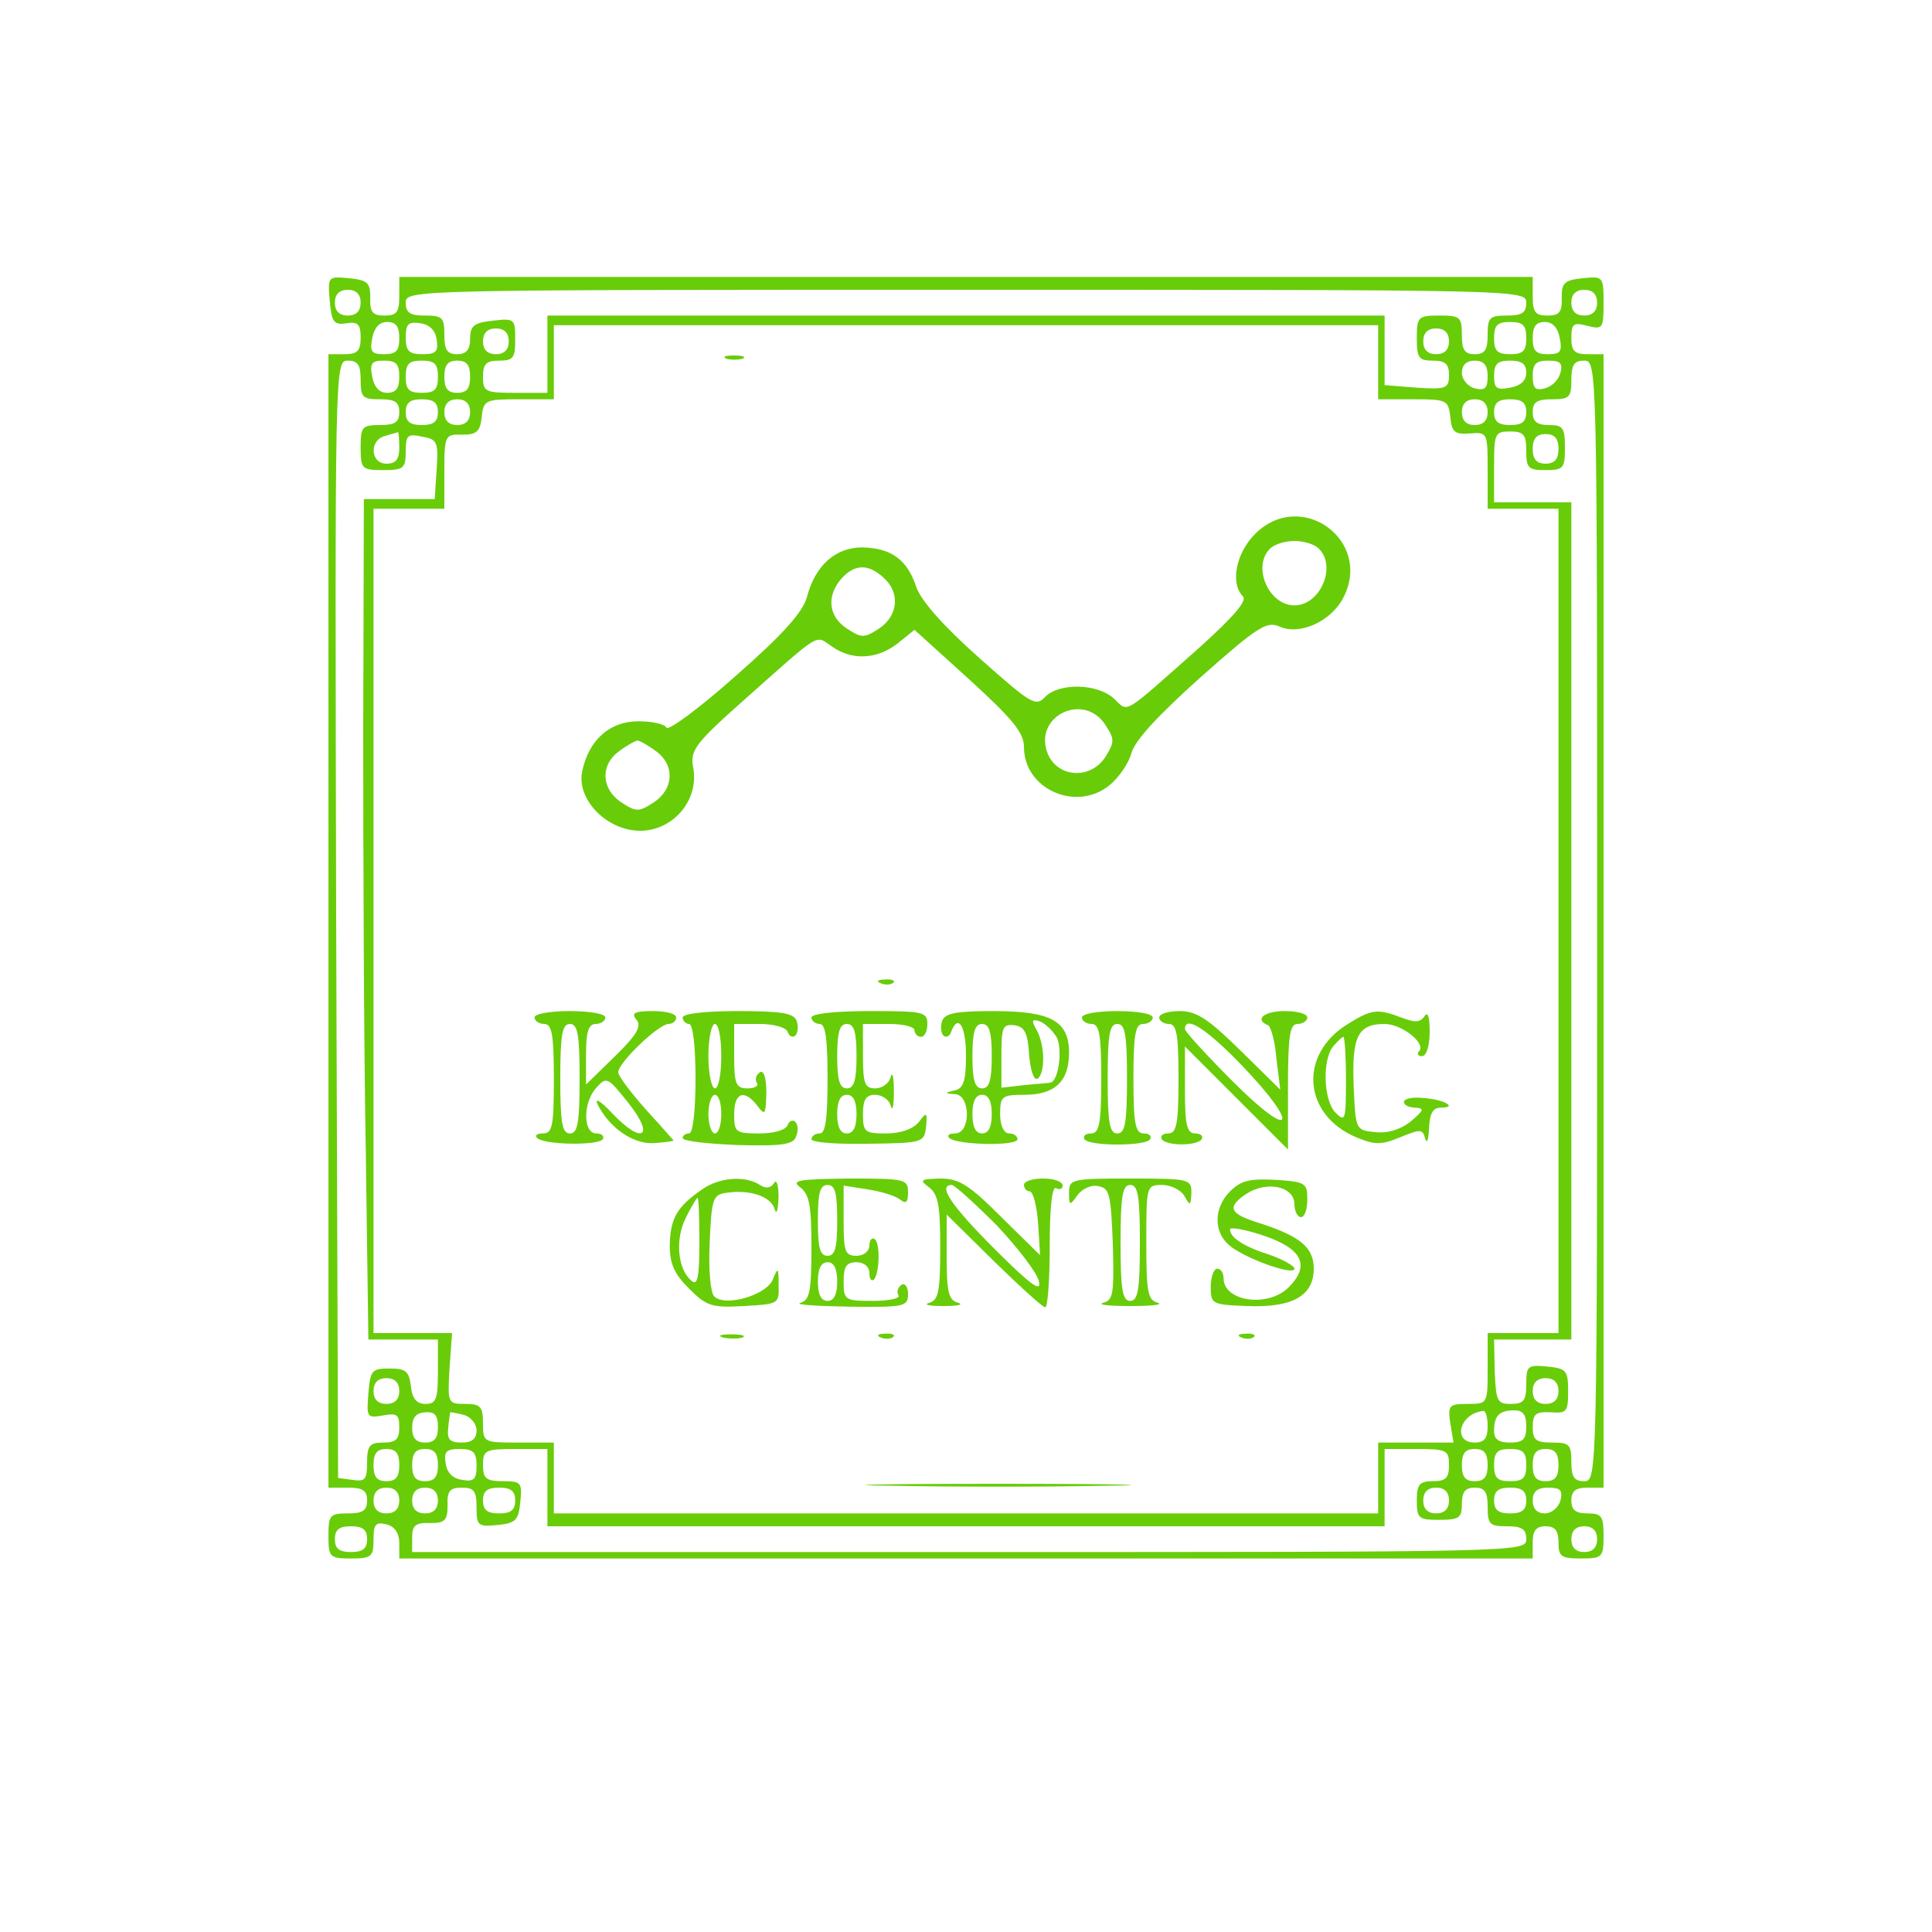
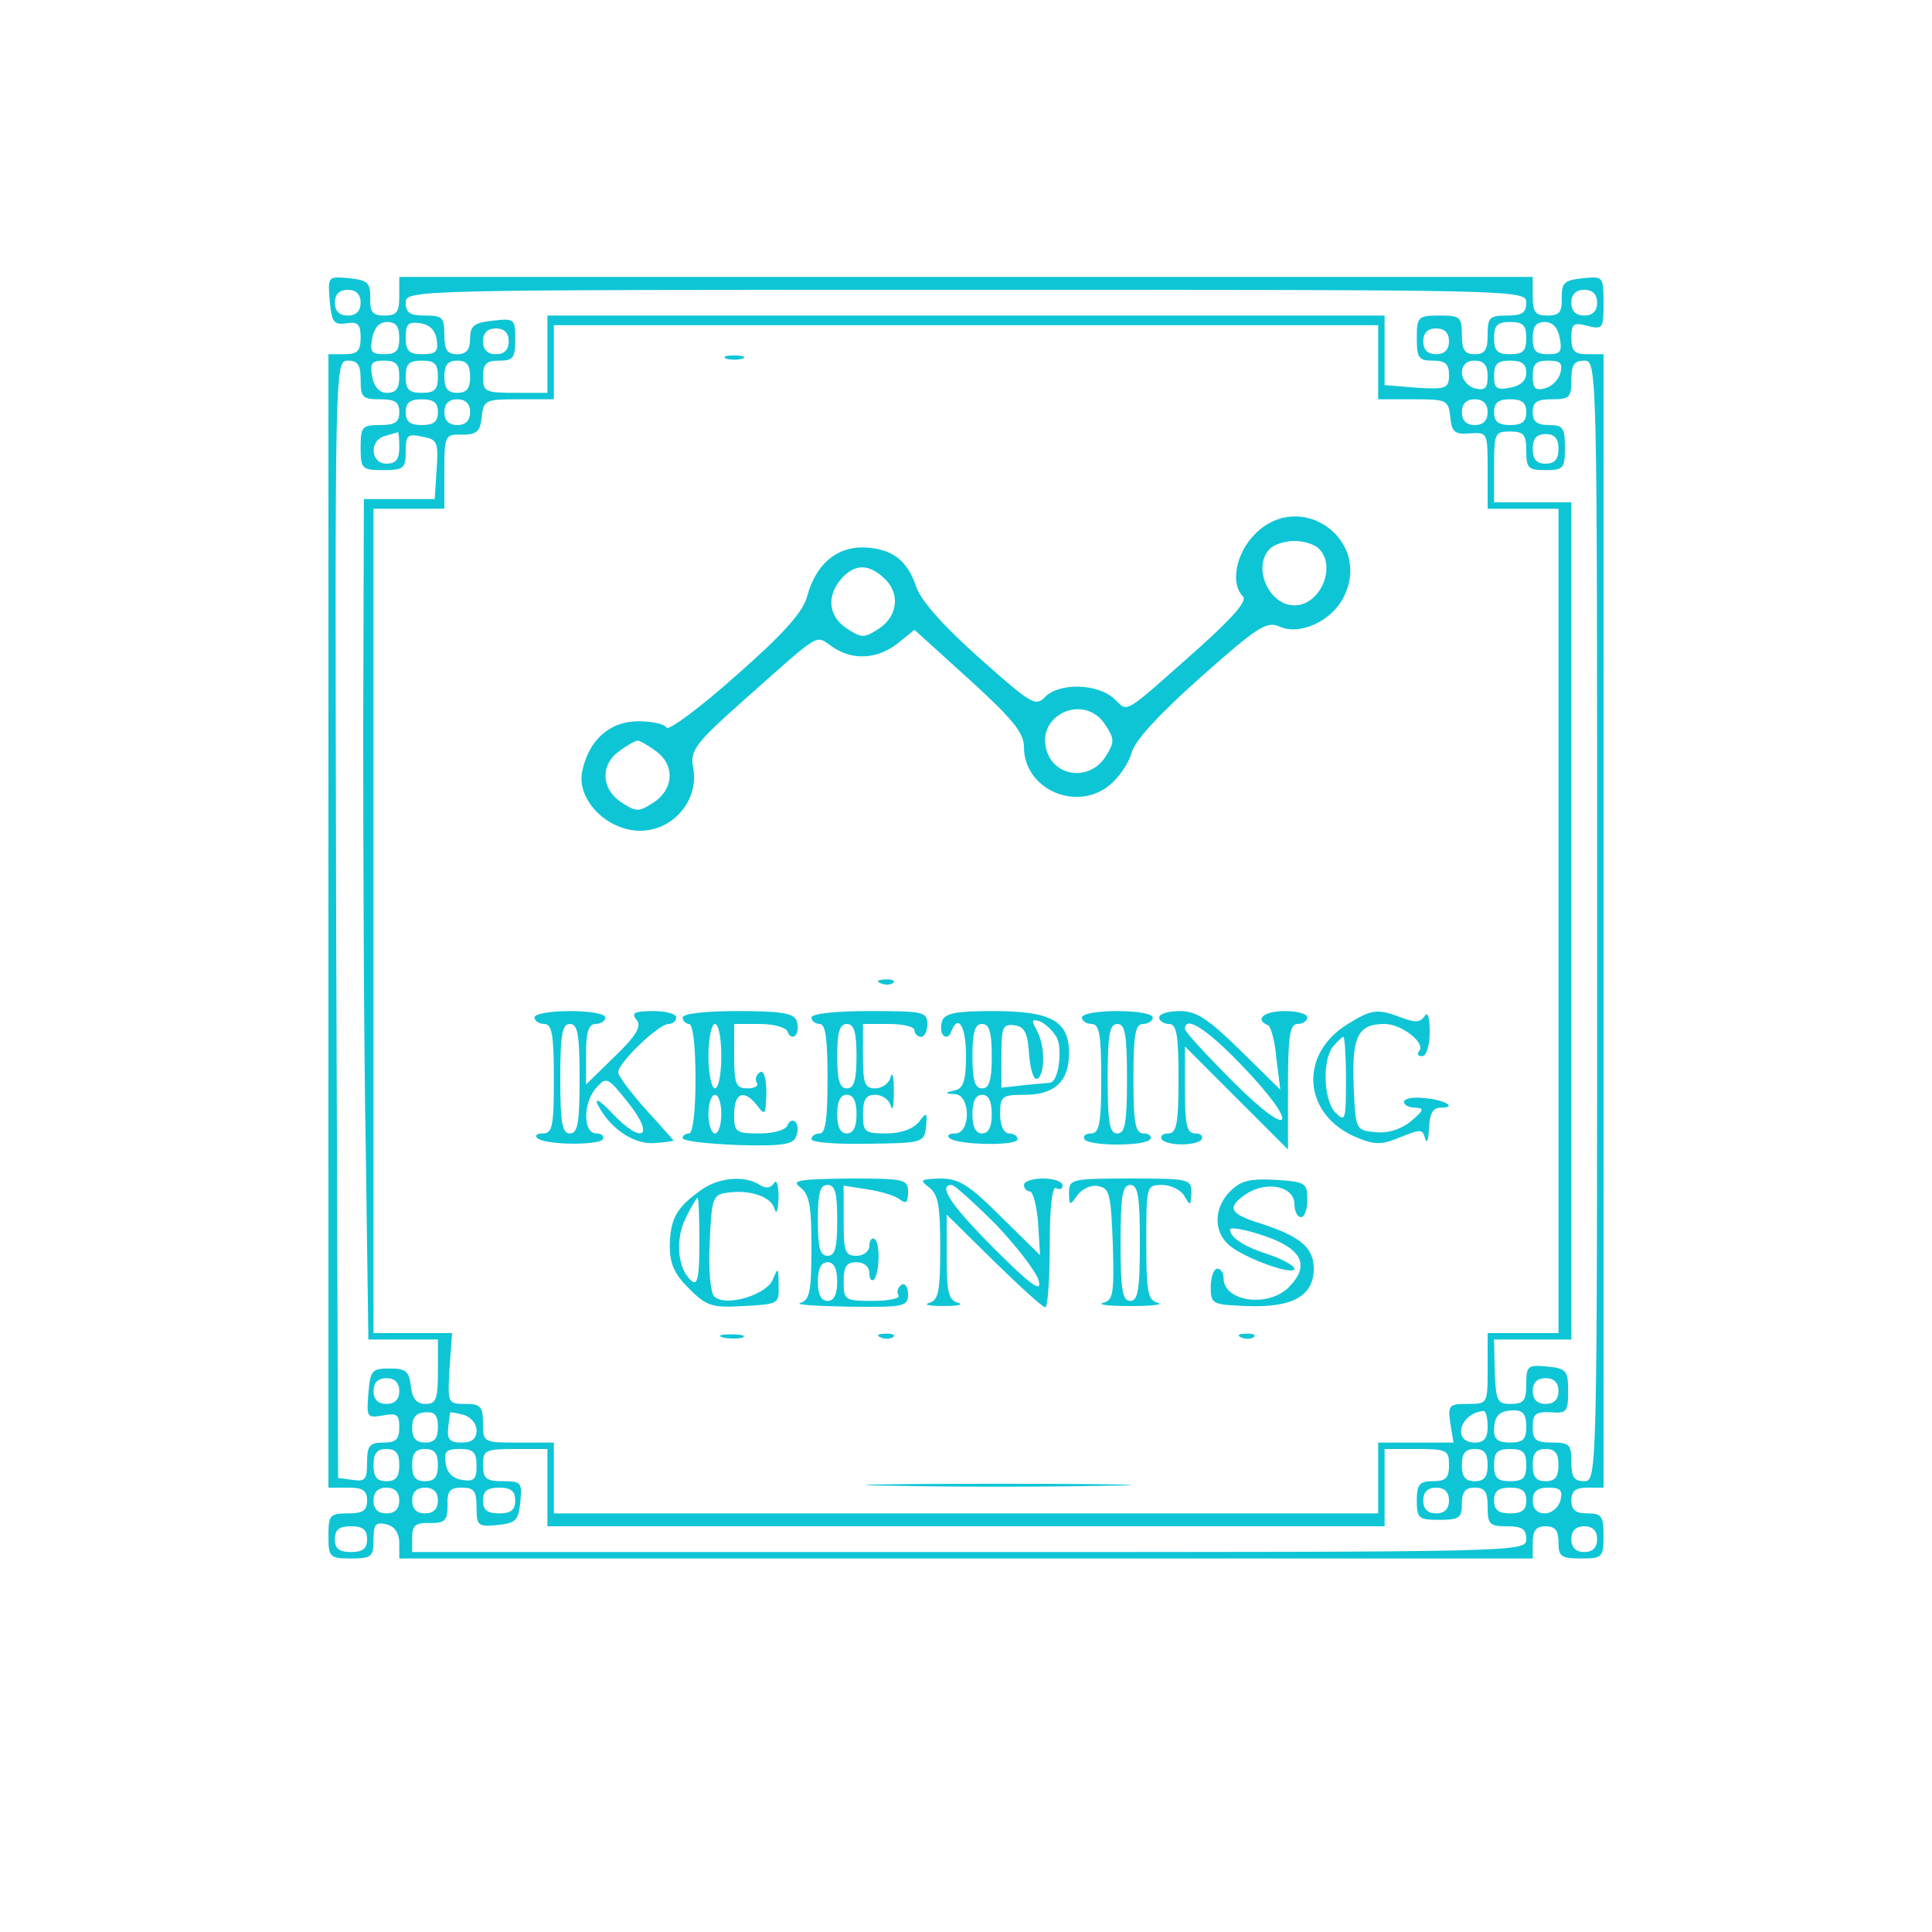
<svg xmlns="http://www.w3.org/2000/svg" version="1.0" width="300pt" height="300pt" viewBox="0 0 300 300" preserveAspectRatio="xMidYMid meet">
-   <g transform="translate(0,300) scale(0.1,-0.1)" fill="#69cc09" stroke="none">
+   <g transform="translate(0,300) scale(0.1,-0.1)" fill="#0ec5d6" stroke="none">
    <path d="M512 2533 c3 -33 6 -38 26 -35 18 3 22 -2 22 -22 0 -21 -5 -26 -25 -26 l-25 0 0 -880 0 -880 30 0 c23 0 30 -4 30 -20 0 -16 -7 -20 -30 -20 -28 0 -30 -3 -30 -35 0 -33 2 -35 35 -35 32 0 35 3 35 29 0 24 3 28 20 24 13 -3 20 -14 20 -29 l0 -24 880 0 880 0 0 25 c0 18 5 25 20 25 15 0 20 -7 20 -25 0 -22 4 -25 35 -25 33 0 35 2 35 35 0 31 -3 35 -25 35 -18 0 -25 5 -25 20 0 15 7 20 25 20 l25 0 0 880 0 880 -25 0 c-20 0 -25 5 -25 25 0 22 3 25 25 19 24 -6 25 -4 25 36 0 41 -1 41 -32 38 -29 -3 -33 -7 -33 -30 1 -23 -4 -28 -22 -28 -19 0 -23 5 -23 30 l0 30 -880 0 -880 0 0 -30 c0 -25 -4 -30 -23 -30 -18 0 -23 5 -22 28 0 23 -4 27 -33 30 -33 3 -33 3 -30 -35z m48 -3 c0 -13 -7 -20 -20 -20 -13 0 -20 7 -20 20 0 13 7 20 20 20 13 0 20 -7 20 -20z m1810 0 c0 -16 -7 -20 -30 -20 -27 0 -30 -3 -30 -30 0 -23 -4 -30 -20 -30 -16 0 -20 7 -20 30 0 28 -3 30 -35 30 -33 0 -35 -2 -35 -35 0 -31 3 -35 25 -35 19 0 25 -5 25 -22 0 -21 -4 -23 -50 -20 l-50 4 0 54 0 54 -650 0 -650 0 0 -60 0 -60 -50 0 c-47 0 -50 2 -50 25 0 20 5 25 25 25 22 0 25 4 25 33 0 32 -1 33 -35 29 -29 -3 -35 -8 -35 -28 0 -17 -6 -24 -20 -24 -16 0 -20 7 -20 30 0 27 -3 30 -30 30 -23 0 -30 4 -30 20 0 20 7 20 870 20 863 0 870 0 870 -20z m110 0 c0 -13 -7 -20 -20 -20 -13 0 -20 7 -20 20 0 13 7 20 20 20 13 0 20 -7 20 -20z m-1860 -55 c0 -20 -5 -25 -24 -25 -19 0 -22 4 -18 25 3 16 11 25 23 25 14 0 19 -7 19 -25z m58 -2 c3 -19 -1 -23 -22 -23 -21 0 -26 5 -26 26 0 21 4 25 23 22 14 -2 23 -11 25 -25z m1462 -35 l0 -58 54 0 c52 0 55 -1 58 -27 2 -24 7 -28 31 -26 27 2 27 1 27 -58 l0 -59 55 0 55 0 0 -640 0 -640 -55 0 -55 0 0 -55 c0 -55 0 -55 -31 -55 -29 0 -31 -2 -27 -30 l5 -30 -59 0 -58 0 0 -55 0 -55 -640 0 -640 0 0 55 0 55 -55 0 c-54 0 -55 0 -55 30 0 26 -4 30 -27 30 -28 0 -28 1 -25 55 l4 55 -61 0 -61 0 0 640 0 640 55 0 55 0 0 58 c0 56 1 58 28 57 22 0 28 5 30 28 3 26 6 27 58 27 l54 0 0 58 0 57 640 0 640 0 0 -57z m230 37 c0 -20 -5 -25 -25 -25 -20 0 -25 5 -25 25 0 20 5 25 25 25 20 0 25 -5 25 -25z m52 0 c4 -21 1 -25 -18 -25 -19 0 -24 5 -24 25 0 18 5 25 19 25 12 0 20 -9 23 -25z m-1632 -5 c0 -13 -7 -20 -20 -20 -13 0 -20 7 -20 20 0 13 7 20 20 20 13 0 20 -7 20 -20z m1460 0 c0 -13 -7 -20 -20 -20 -13 0 -20 7 -20 20 0 13 7 20 20 20 13 0 20 -7 20 -20z m-1690 -60 c0 -27 3 -30 30 -30 23 0 30 -4 30 -20 0 -16 -7 -20 -30 -20 -28 0 -30 -3 -30 -35 0 -33 2 -35 35 -35 32 0 35 3 35 29 0 25 3 28 25 23 24 -4 26 -8 23 -51 l-3 -46 -55 0 -55 0 -1 -360 c0 -198 1 -492 4 -653 l4 -292 54 0 54 0 0 -50 c0 -43 -3 -50 -19 -50 -14 0 -21 8 -23 28 -3 23 -8 27 -33 27 -28 0 -30 -3 -33 -39 -3 -37 -2 -38 22 -34 22 4 26 2 26 -18 0 -19 -5 -24 -25 -24 -21 0 -25 -5 -25 -31 0 -26 -3 -30 -22 -27 l-23 3 -3 868 c-2 862 -2 867 18 867 16 0 20 -7 20 -30z m60 5 c0 -18 -5 -25 -19 -25 -12 0 -20 9 -23 25 -4 21 -1 25 18 25 19 0 24 -5 24 -25z m60 0 c0 -20 -5 -25 -25 -25 -20 0 -25 5 -25 25 0 20 5 25 25 25 20 0 25 -5 25 -25z m50 0 c0 -18 -5 -25 -20 -25 -15 0 -20 7 -20 25 0 18 5 25 20 25 15 0 20 -7 20 -25z m1580 1 c0 -19 -4 -23 -20 -19 -11 3 -20 14 -20 24 0 12 7 19 20 19 14 0 20 -7 20 -24z m60 5 c0 -12 -9 -20 -25 -23 -21 -4 -25 -1 -25 18 0 19 5 24 25 24 18 0 25 -5 25 -19z m53 0 c-3 -11 -13 -21 -24 -24 -15 -4 -19 0 -19 19 0 19 5 24 24 24 19 0 23 -4 19 -19z m57 -851 c0 -863 0 -870 -20 -870 -16 0 -20 7 -20 30 0 27 -3 30 -30 30 -25 0 -30 4 -30 24 0 21 5 24 28 23 25 -2 27 1 27 33 0 32 -3 35 -32 38 -31 3 -33 1 -33 -27 0 -26 -4 -31 -24 -31 -21 0 -23 4 -25 50 l-1 50 60 0 60 0 0 650 0 650 -60 0 -60 0 0 55 c0 52 1 55 25 55 21 0 25 -5 25 -30 0 -27 3 -30 30 -30 28 0 30 3 30 35 0 31 -3 35 -25 35 -18 0 -25 5 -25 20 0 16 7 20 30 20 27 0 30 3 30 30 0 23 4 30 20 30 20 0 20 -7 20 -870z m-1800 790 c0 -15 -7 -20 -25 -20 -18 0 -25 5 -25 20 0 15 7 20 25 20 18 0 25 -5 25 -20z m50 0 c0 -13 -7 -20 -20 -20 -13 0 -20 7 -20 20 0 13 7 20 20 20 13 0 20 -7 20 -20z m1580 0 c0 -13 -7 -20 -20 -20 -13 0 -20 7 -20 20 0 13 7 20 20 20 13 0 20 -7 20 -20z m60 0 c0 -15 -7 -20 -25 -20 -18 0 -25 5 -25 20 0 15 7 20 25 20 18 0 25 -5 25 -20z m-1750 -55 c0 -18 -5 -25 -20 -25 -25 0 -27 37 -2 43 9 3 18 5 20 6 1 0 2 -10 2 -24z m1800 -2 c0 -16 -6 -23 -20 -23 -14 0 -20 7 -20 23 0 16 6 23 20 23 14 0 20 -7 20 -23z m-1800 -1463 c0 -13 -7 -20 -20 -20 -13 0 -20 7 -20 20 0 13 7 20 20 20 13 0 20 -7 20 -20z m1800 0 c0 -13 -7 -20 -20 -20 -13 0 -20 7 -20 20 0 13 7 20 20 20 13 0 20 -7 20 -20z m-1740 -56 c0 -17 -5 -24 -20 -24 -14 0 -20 7 -20 23 0 16 6 23 20 24 15 1 20 -4 20 -23z m60 -5 c0 -13 -7 -19 -23 -19 -19 0 -23 5 -21 23 1 12 3 23 3 24 1 0 10 -1 21 -4 11 -3 20 -14 20 -24z m1570 6 c0 -18 -5 -25 -20 -25 -35 0 -24 45 13 49 4 1 7 -10 7 -24z m60 0 c0 -20 -5 -25 -25 -25 -18 0 -25 5 -25 18 0 24 8 32 32 32 13 0 18 -7 18 -25z m-1750 -60 c0 -18 -5 -25 -20 -25 -15 0 -20 7 -20 25 0 18 5 25 20 25 15 0 20 -7 20 -25z m60 0 c0 -18 -5 -25 -20 -25 -15 0 -20 7 -20 25 0 18 5 25 20 25 15 0 20 -7 20 -25z m60 -1 c0 -21 -4 -25 -22 -22 -15 2 -24 11 -26 26 -3 18 1 22 22 22 21 0 26 -5 26 -26z m110 -34 l0 -60 650 0 650 0 0 60 0 60 50 0 c47 0 50 -2 50 -25 0 -20 -5 -25 -25 -25 -21 0 -25 -5 -25 -30 0 -28 3 -30 35 -30 31 0 35 3 35 25 0 18 5 25 20 25 16 0 20 -7 20 -30 0 -27 3 -30 30 -30 23 0 30 -4 30 -20 0 -20 -7 -20 -865 -20 l-865 0 0 23 c0 18 5 23 28 22 23 0 27 4 27 28 -1 22 4 27 22 27 19 0 23 -5 23 -31 0 -28 2 -30 33 -27 28 3 32 7 35 36 3 30 1 32 -27 32 -26 0 -31 4 -31 25 0 23 3 25 50 25 l50 0 0 -60z m1460 35 c0 -18 -5 -25 -20 -25 -15 0 -20 7 -20 25 0 18 5 25 20 25 15 0 20 -7 20 -25z m60 0 c0 -20 -5 -25 -25 -25 -20 0 -25 5 -25 25 0 20 5 25 25 25 20 0 25 -5 25 -25z m50 0 c0 -18 -5 -25 -20 -25 -15 0 -20 7 -20 25 0 18 5 25 20 25 15 0 20 -7 20 -25z m-1800 -55 c0 -13 -7 -20 -20 -20 -13 0 -20 7 -20 20 0 13 7 20 20 20 13 0 20 -7 20 -20z m60 0 c0 -13 -7 -20 -20 -20 -13 0 -20 7 -20 20 0 13 7 20 20 20 13 0 20 -7 20 -20z m120 0 c0 -15 -7 -20 -25 -20 -18 0 -25 5 -25 20 0 15 7 20 25 20 18 0 25 -5 25 -20z m1450 0 c0 -13 -7 -20 -20 -20 -13 0 -20 7 -20 20 0 13 7 20 20 20 13 0 20 -7 20 -20z m120 0 c0 -15 -7 -20 -25 -20 -18 0 -25 5 -25 20 0 15 7 20 25 20 18 0 25 -5 25 -20z m53 0 c-3 -11 -14 -20 -24 -20 -12 0 -19 7 -19 20 0 14 7 20 24 20 19 0 23 -4 19 -20z m-1853 -60 c0 -15 -7 -20 -25 -20 -18 0 -25 5 -25 20 0 15 7 20 25 20 18 0 25 -5 25 -20z m1910 0 c0 -13 -7 -20 -20 -20 -13 0 -20 7 -20 20 0 13 7 20 20 20 13 0 20 -7 20 -20z" />
    <path d="M1128 2443 c6 -2 18 -2 25 0 6 3 1 5 -13 5 -14 0 -19 -2 -12 -5z" />
    <path d="M1949 2171 c-30 -30 -39 -77 -19 -97 7 -7 -15 -32 -67 -79 -123 -109 -110 -101 -133 -80 -26 24 -85 25 -107 3 -15 -16 -22 -11 -102 60 -55 49 -90 88 -98 110 -14 43 -39 61 -84 62 -42 0 -73 -28 -86 -77 -6 -23 -37 -58 -110 -122 -56 -50 -105 -86 -108 -81 -3 6 -23 10 -44 10 -44 0 -77 -29 -87 -78 -9 -43 38 -92 90 -92 52 0 93 49 82 100 -4 25 4 36 77 101 125 111 112 103 139 85 31 -22 70 -20 102 5 l26 21 85 -77 c68 -62 85 -83 85 -105 0 -65 80 -101 132 -60 15 12 31 35 35 51 6 20 41 58 108 118 88 78 102 87 122 78 31 -14 80 8 99 45 46 89 -66 170 -137 99z m99 -23 c28 -28 2 -88 -38 -88 -40 0 -66 60 -38 88 7 7 24 12 38 12 14 0 31 -5 38 -12z m-676 -45 c26 -23 23 -59 -7 -79 -23 -15 -27 -15 -50 0 -29 19 -32 51 -8 78 20 22 41 23 65 1z m344 -228 c15 -23 15 -27 0 -51 -24 -36 -76 -31 -90 8 -20 57 57 93 90 43z m-698 -41 c30 -21 29 -59 -3 -80 -23 -15 -27 -15 -50 0 -32 21 -33 59 -3 80 12 9 25 16 28 16 3 0 16 -7 28 -16z" />
    <path d="M1368 1473 c7 -3 16 -2 19 1 4 3 -2 6 -13 5 -11 0 -14 -3 -6 -6z" />
    <path d="M830 1420 c0 -5 7 -10 15 -10 12 0 15 -16 15 -85 0 -73 -2 -85 -17 -85 -9 0 -13 -3 -9 -7 11 -11 95 -12 102 -2 3 5 -2 9 -10 9 -21 0 -21 48 0 71 16 18 18 16 50 -24 42 -53 21 -65 -26 -15 -18 19 -27 24 -22 13 18 -36 55 -62 87 -60 17 1 30 3 31 4 0 0 -19 22 -43 48 -23 26 -43 52 -43 58 0 15 63 75 78 75 7 0 12 5 12 10 0 6 -16 10 -36 10 -29 0 -34 -3 -26 -13 9 -10 1 -24 -33 -57 l-45 -44 0 47 c0 35 4 47 15 47 8 0 15 5 15 10 0 6 -25 10 -55 10 -30 0 -55 -4 -55 -10z m70 -95 c0 -69 -3 -85 -15 -85 -12 0 -15 16 -15 85 0 69 3 85 15 85 12 0 15 -16 15 -85z" />
    <path d="M1060 1420 c0 -5 5 -10 10 -10 6 0 10 -35 10 -85 0 -50 -4 -85 -10 -85 -5 0 -10 -3 -10 -7 0 -5 38 -9 85 -11 70 -2 87 1 91 13 4 9 3 19 -1 23 -4 4 -10 1 -12 -5 -3 -8 -22 -13 -44 -13 -37 0 -39 2 -39 30 0 34 16 39 36 13 12 -16 13 -14 14 20 0 23 -4 36 -10 32 -6 -4 -8 -11 -5 -16 4 -5 -3 -9 -14 -9 -18 0 -21 6 -21 50 l0 50 39 0 c22 0 41 -5 44 -12 2 -7 8 -10 12 -6 4 4 5 14 2 23 -5 12 -24 15 -92 15 -50 0 -85 -4 -85 -10z m60 -60 c0 -27 -4 -50 -10 -50 -5 0 -10 23 -10 50 0 28 5 50 10 50 6 0 10 -22 10 -50z m0 -90 c0 -16 -4 -30 -10 -30 -5 0 -10 14 -10 30 0 17 5 30 10 30 6 0 10 -13 10 -30z" />
    <path d="M1260 1420 c0 -5 6 -10 13 -10 9 0 12 -24 12 -85 0 -61 -3 -85 -12 -85 -7 0 -13 -4 -13 -9 0 -5 39 -8 88 -7 85 1 87 2 90 26 2 23 1 24 -11 8 -9 -11 -28 -18 -51 -18 -33 0 -36 2 -36 30 0 23 5 30 19 30 11 0 22 -8 24 -17 3 -10 5 0 5 22 0 22 -2 32 -5 23 -2 -10 -13 -18 -24 -18 -16 0 -19 7 -19 50 l0 50 40 0 c22 0 40 -4 40 -10 0 -5 5 -10 10 -10 6 0 10 9 10 20 0 19 -7 20 -90 20 -53 0 -90 -4 -90 -10z m70 -60 c0 -38 -4 -50 -15 -50 -11 0 -15 12 -15 50 0 38 4 50 15 50 11 0 15 -12 15 -50z m0 -90 c0 -20 -5 -30 -15 -30 -10 0 -15 10 -15 30 0 20 5 30 15 30 10 0 15 -10 15 -30z" />
    <path d="M1463 1415 c-3 -9 -2 -19 2 -23 4 -4 10 -1 12 6 11 29 23 8 23 -37 0 -39 -4 -51 -17 -54 -17 -4 -17 -5 0 -6 24 -1 25 -61 0 -61 -9 0 -13 -3 -9 -7 11 -11 106 -13 106 -2 0 5 -6 9 -13 9 -8 0 -14 12 -14 30 0 28 3 30 38 30 47 0 69 21 69 65 0 50 -28 65 -118 65 -56 0 -74 -3 -79 -15z m178 -26 c9 -18 3 -68 -10 -70 -3 -1 -22 -2 -41 -4 l-35 -4 0 50 c0 44 2 49 20 47 16 -2 21 -12 23 -46 2 -23 7 -40 13 -37 12 8 12 51 -1 75 -9 16 -8 18 5 14 9 -4 20 -15 26 -25z m-101 -29 c0 -38 -4 -50 -15 -50 -11 0 -15 12 -15 50 0 38 4 50 15 50 11 0 15 -12 15 -50z m0 -90 c0 -20 -5 -30 -15 -30 -10 0 -15 10 -15 30 0 20 5 30 15 30 10 0 15 -10 15 -30z" />
    <path d="M1680 1420 c0 -5 7 -10 15 -10 12 0 15 -16 15 -85 0 -70 -3 -85 -16 -85 -8 0 -13 -4 -10 -9 7 -11 95 -11 102 0 3 5 -2 9 -10 9 -13 0 -16 15 -16 85 0 69 3 85 15 85 8 0 15 5 15 10 0 6 -25 10 -55 10 -30 0 -55 -4 -55 -10z m70 -95 c0 -69 -3 -85 -15 -85 -12 0 -15 16 -15 85 0 69 3 85 15 85 12 0 15 -16 15 -85z" />
    <path d="M1800 1420 c0 -5 7 -10 15 -10 12 0 15 -16 15 -85 0 -70 -3 -85 -16 -85 -8 0 -13 -4 -10 -9 3 -5 17 -8 31 -8 14 0 28 3 31 8 3 5 -2 9 -10 9 -13 0 -16 13 -16 67 l0 68 80 -80 80 -80 0 98 c0 80 3 97 15 97 8 0 15 5 15 10 0 6 -16 10 -35 10 -32 0 -48 -13 -26 -22 4 -1 11 -25 13 -52 l6 -48 -62 61 c-50 49 -68 61 -94 61 -17 0 -32 -4 -32 -10z m128 -74 c92 -96 80 -119 -13 -26 -41 41 -75 78 -75 82 0 22 33 1 88 -56z" />
    <path d="M2093 1410 c-77 -47 -70 -141 13 -176 29 -12 39 -12 68 0 32 13 35 13 39 -2 3 -9 5 -2 6 16 1 23 6 32 18 32 28 0 5 13 -27 15 -16 2 -30 -1 -30 -6 0 -5 8 -9 18 -9 14 -1 13 -4 -7 -21 -16 -13 -36 -19 -55 -17 -31 3 -31 3 -34 71 -3 77 6 97 48 97 27 0 66 -31 53 -43 -3 -4 -1 -7 5 -7 7 0 12 16 12 38 0 23 -3 32 -8 24 -7 -10 -15 -10 -36 -2 -37 14 -46 13 -83 -10z m-3 -87 c0 -62 -1 -66 -16 -51 -19 19 -21 82 -4 103 7 8 14 15 16 15 2 0 4 -30 4 -67z" />
    <path d="M1090 1153 c-39 -27 -49 -45 -50 -86 0 -30 7 -45 30 -68 27 -27 35 -30 85 -27 54 3 55 3 54 33 0 27 -1 28 -9 8 -10 -24 -74 -43 -91 -26 -6 6 -9 43 -7 84 3 69 5 74 27 77 36 5 69 -6 74 -26 3 -9 5 -1 6 18 0 19 -3 30 -7 23 -5 -8 -13 -9 -22 -3 -23 15 -63 12 -90 -7z m-4 -83 c0 -53 -3 -67 -12 -59 -22 18 -26 65 -9 98 8 17 17 31 18 31 2 0 3 -31 3 -70z" />
    <path d="M1243 1156 c14 -11 17 -29 17 -94 0 -68 -3 -81 -17 -85 -10 -3 24 -5 75 -6 87 -1 92 0 92 20 0 11 -5 17 -10 14 -6 -4 -8 -11 -5 -16 4 -5 -14 -9 -39 -9 -44 0 -46 1 -46 30 0 23 4 30 20 30 12 0 20 -7 20 -17 0 -9 3 -13 7 -10 9 10 10 58 1 63 -4 3 -8 -2 -8 -10 0 -9 -9 -16 -20 -16 -18 0 -20 7 -20 54 l0 55 38 -6 c20 -3 43 -10 50 -16 9 -7 12 -4 12 12 0 20 -5 21 -92 21 -80 -1 -90 -3 -75 -14z m57 -51 c0 -42 -3 -55 -15 -55 -12 0 -15 13 -15 55 0 42 3 55 15 55 12 0 15 -13 15 -55z m0 -95 c0 -20 -5 -30 -15 -30 -10 0 -15 10 -15 30 0 20 5 30 15 30 10 0 15 -10 15 -30z" />
    <path d="M1443 1156 c14 -11 17 -29 17 -94 0 -68 -3 -81 -17 -85 -10 -3 0 -5 22 -5 22 0 32 2 23 5 -15 4 -18 16 -18 71 l0 66 73 -72 c40 -39 76 -72 80 -72 4 0 7 43 7 96 0 61 4 93 10 89 6 -3 10 -1 10 4 0 6 -13 11 -30 11 -16 0 -30 -4 -30 -10 0 -5 4 -10 9 -10 5 0 11 -22 13 -50 l3 -49 -60 59 c-51 51 -66 60 -95 60 -31 -1 -33 -2 -17 -14z m104 -58 c33 -35 63 -74 66 -87 5 -19 -12 -7 -68 49 -67 67 -90 100 -67 100 4 0 35 -28 69 -62z" />
    <path d="M1660 1148 c0 -20 1 -21 13 -4 7 10 22 17 33 14 17 -3 19 -13 22 -90 2 -76 1 -87 -15 -91 -10 -3 9 -5 42 -5 33 0 52 2 43 5 -16 4 -18 17 -18 94 0 88 0 89 25 89 13 0 29 -8 34 -17 9 -16 10 -16 11 5 0 21 -3 22 -95 22 -91 0 -95 -1 -95 -22z m110 -78 c0 -73 -3 -90 -15 -90 -12 0 -15 17 -15 90 0 73 3 90 15 90 12 0 15 -17 15 -90z" />
    <path d="M1910 1150 c-25 -25 -26 -62 -2 -83 22 -20 102 -49 102 -37 0 4 -17 14 -37 21 -41 13 -63 27 -63 40 0 4 24 0 53 -10 59 -20 72 -46 38 -80 -32 -32 -101 -22 -101 14 0 8 -4 15 -10 15 -5 0 -10 -13 -10 -28 0 -27 2 -28 56 -30 71 -3 104 16 104 58 0 33 -21 50 -82 70 -49 15 -54 25 -23 46 32 21 75 12 75 -16 0 -11 5 -20 10 -20 6 0 10 12 10 28 0 25 -3 27 -50 30 -39 2 -53 -1 -70 -18z" />
    <path d="M1123 923 c9 -2 23 -2 30 0 6 3 -1 5 -18 5 -16 0 -22 -2 -12 -5z" />
    <path d="M1368 923 c7 -3 16 -2 19 1 4 3 -2 6 -13 5 -11 0 -14 -3 -6 -6z" />
    <path d="M1928 923 c7 -3 16 -2 19 1 4 3 -2 6 -13 5 -11 0 -14 -3 -6 -6z" />
    <path d="M1383 693 c92 -2 242 -2 335 0 92 1 16 3 -168 3 -184 0 -260 -2 -167 -3z" />
  </g>
</svg>
